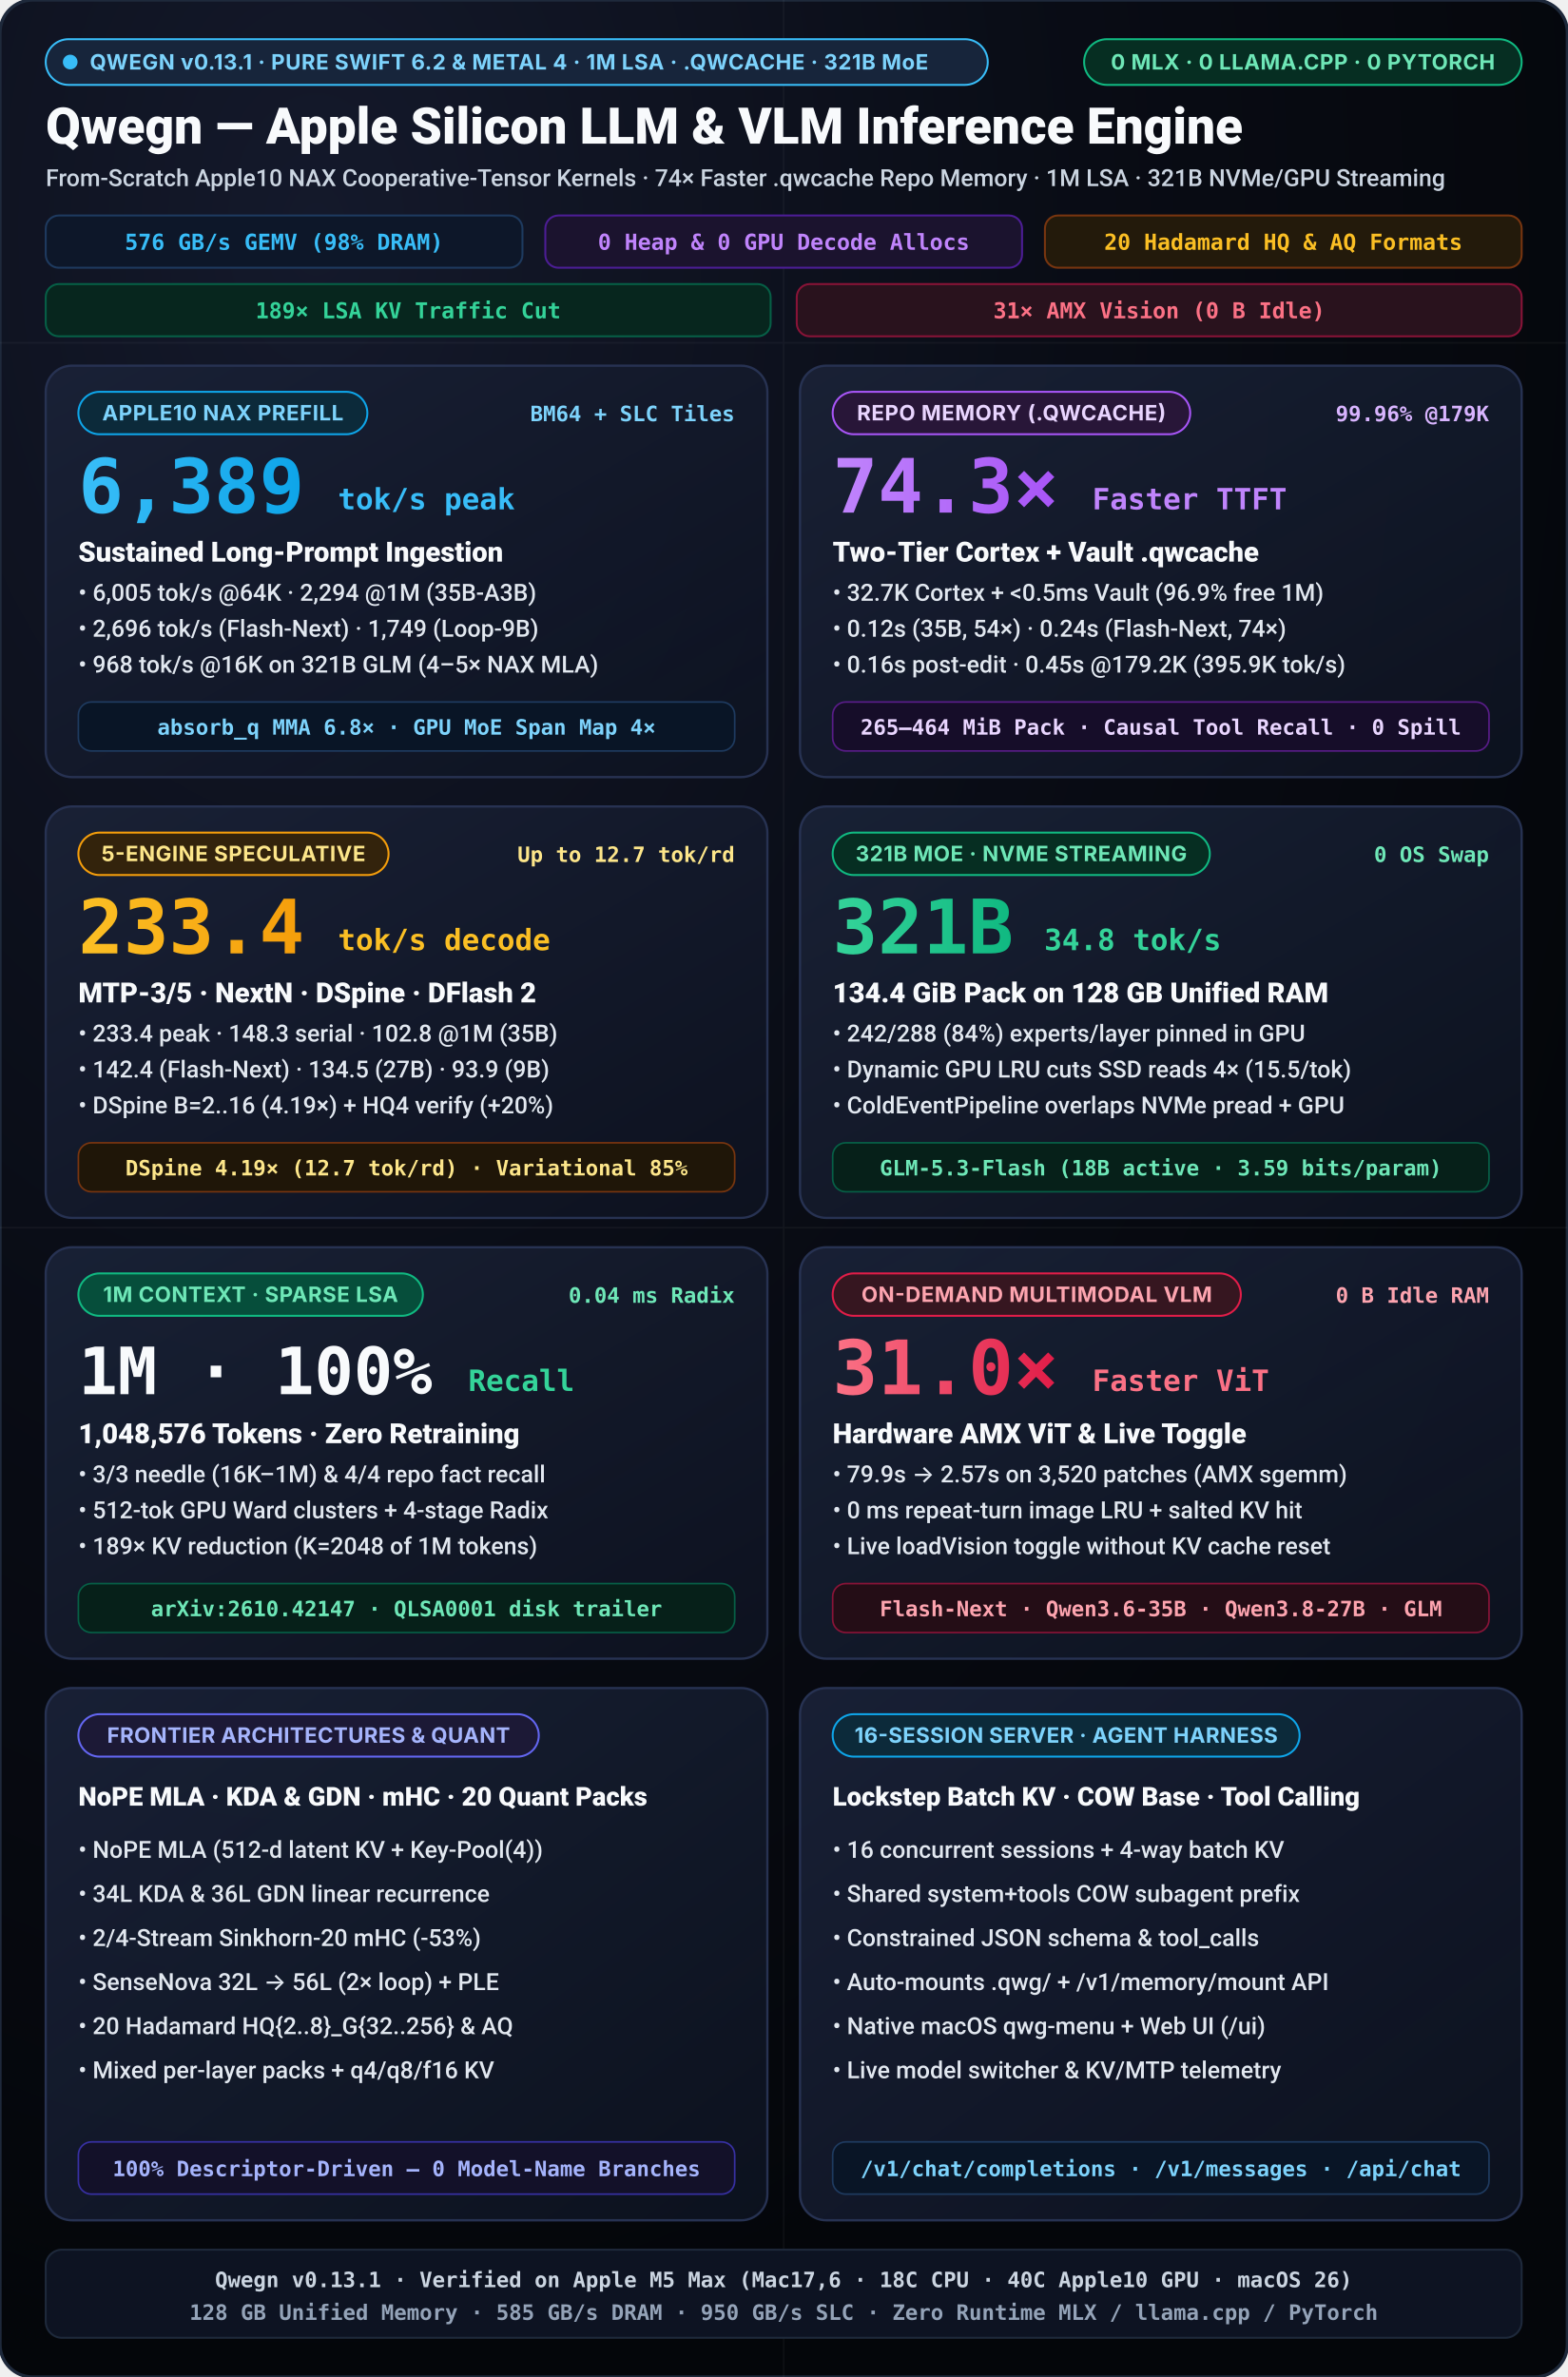
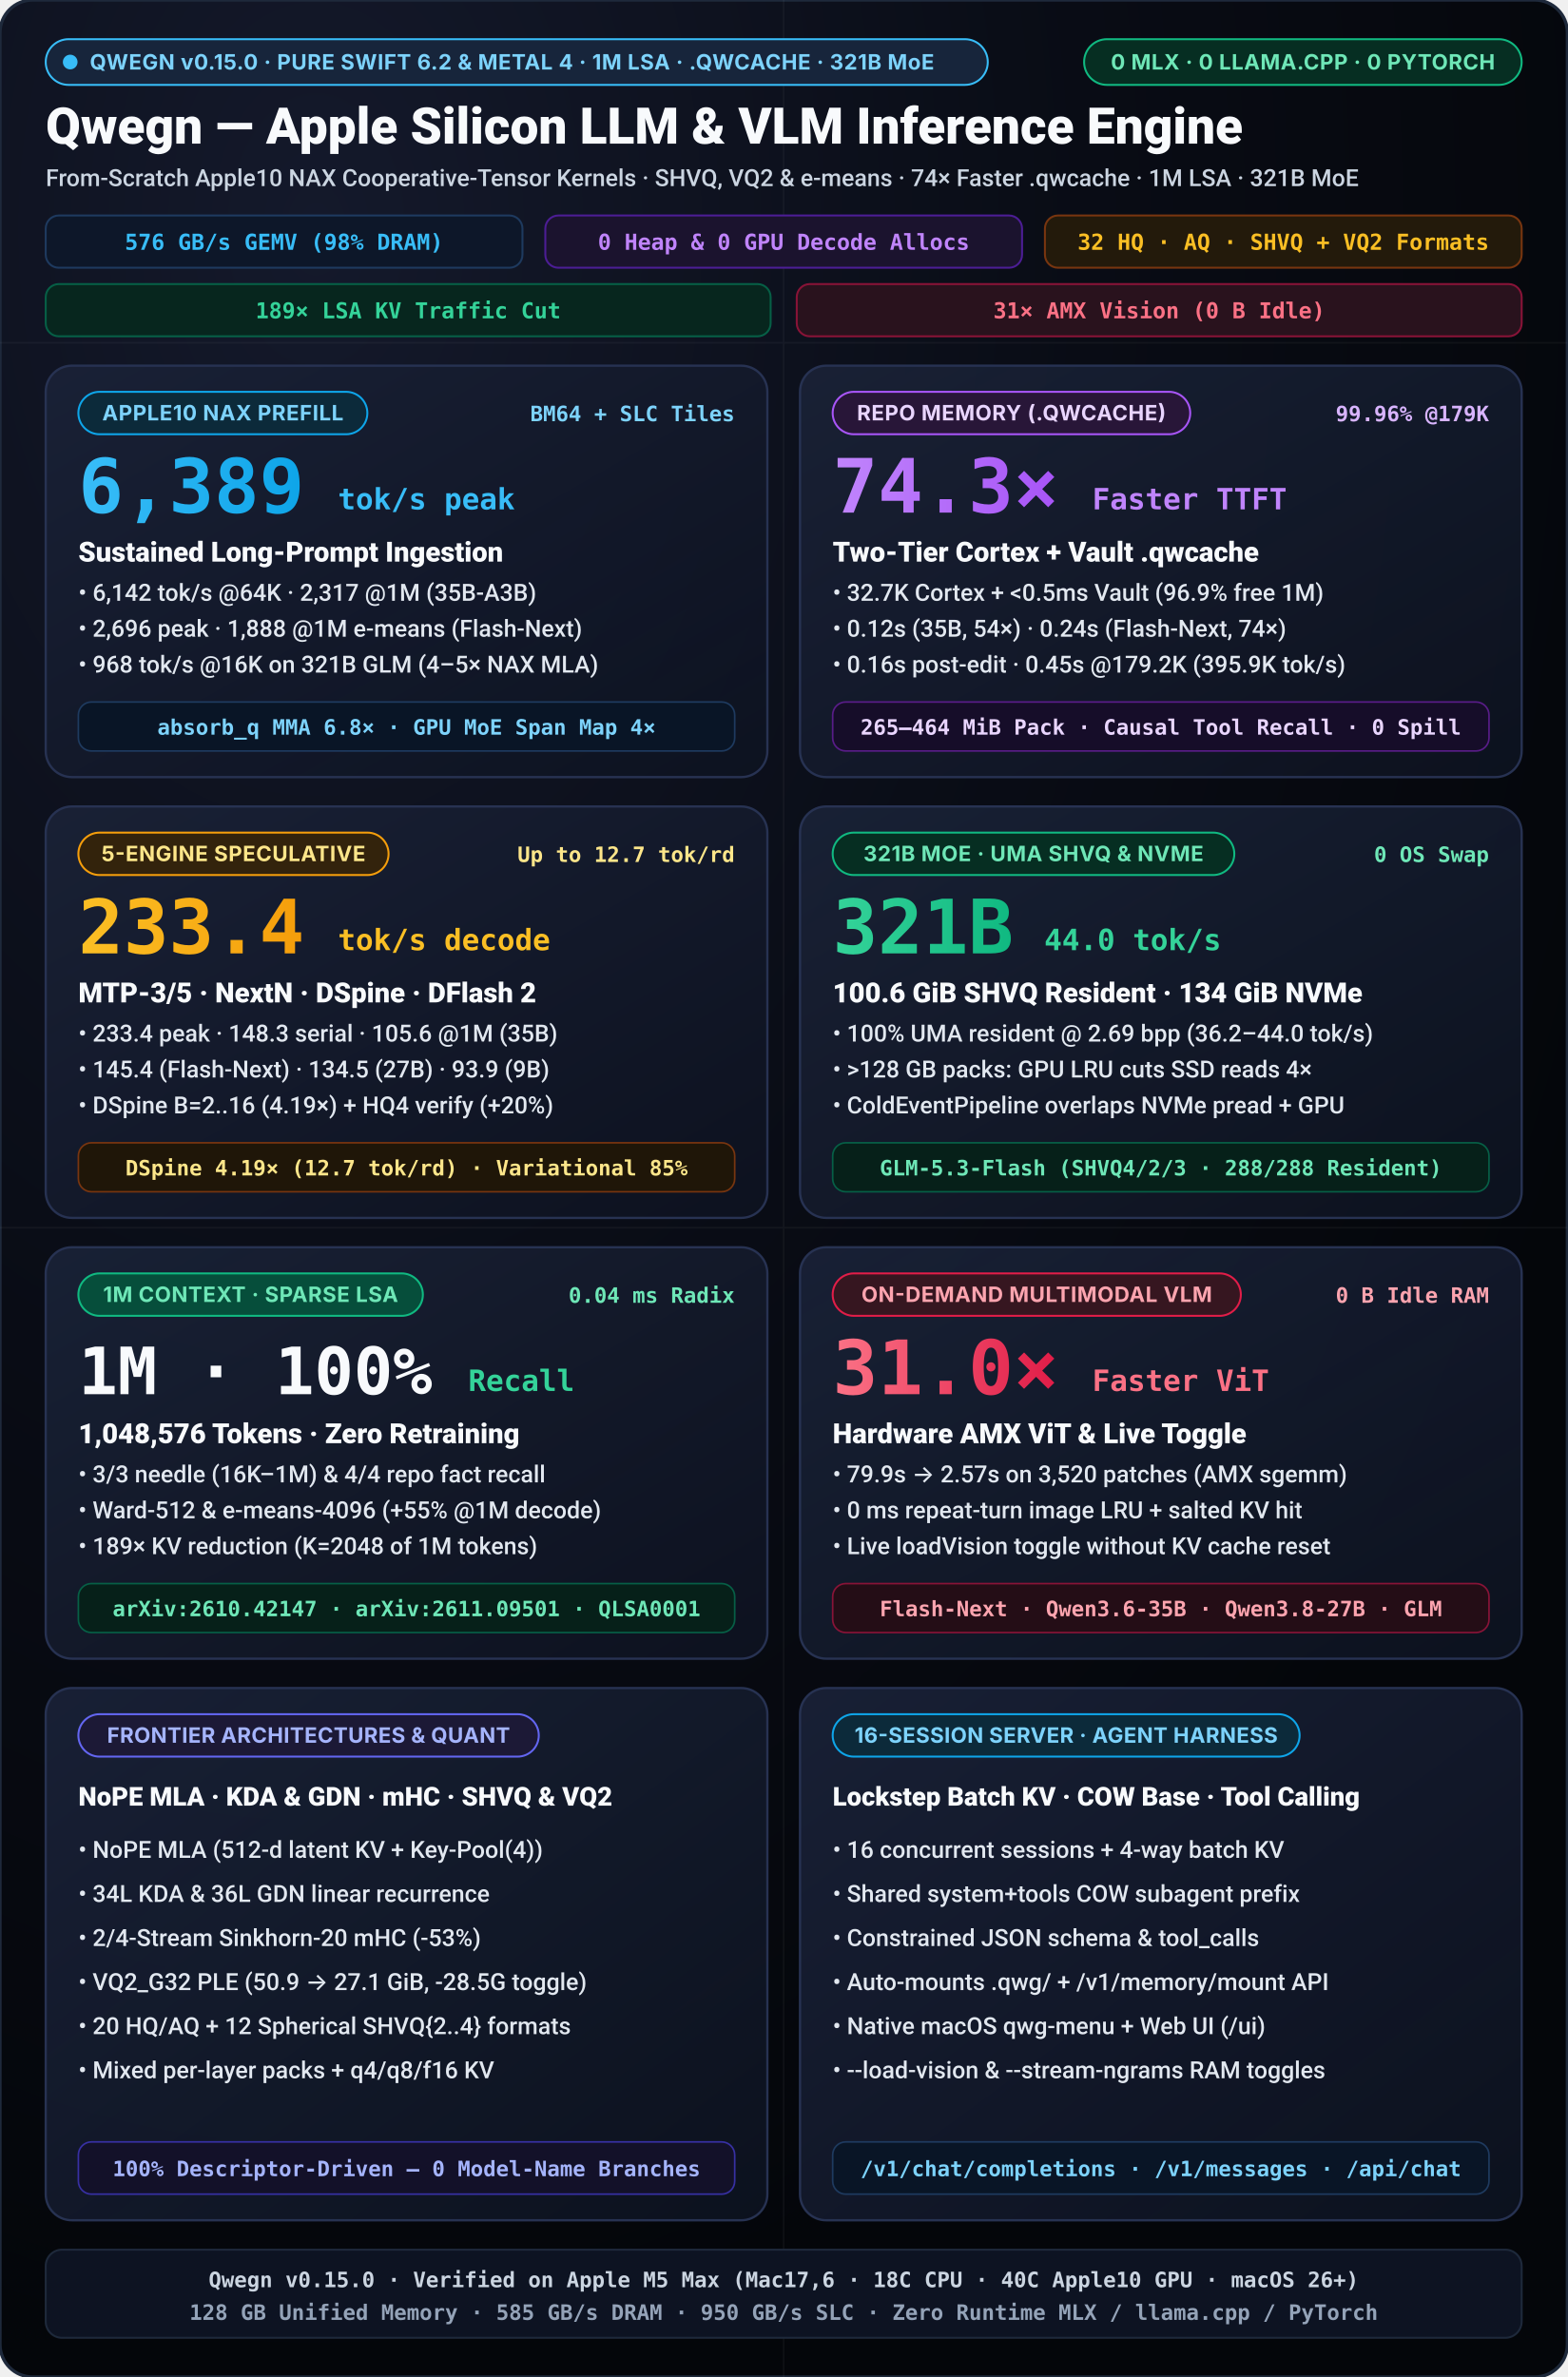
<svg xmlns="http://www.w3.org/2000/svg" viewBox="0 0 960 1456" width="960" height="1456">
  <defs>
    <radialGradient id="bgGlow" cx="20%" cy="10%" r="90%">
      <stop offset="0%" stop-color="#14192b" />
      <stop offset="55%" stop-color="#090c15" />
      <stop offset="100%" stop-color="#04060a" />
    </radialGradient>
    <linearGradient id="cardGrad" x1="0%" y1="0%" x2="100%" y2="100%">
      <stop offset="0%" stop-color="#192136" stop-opacity="0.96" />
      <stop offset="100%" stop-color="#0d1220" stop-opacity="0.90" />
    </linearGradient>
    <linearGradient id="cyanGrad" x1="0%" y1="0%" x2="100%" y2="0%">
      <stop offset="0%" stop-color="#38bdf8" />
      <stop offset="100%" stop-color="#0ea5e9" />
    </linearGradient>
    <linearGradient id="purpleGrad" x1="0%" y1="0%" x2="100%" y2="0%">
      <stop offset="0%" stop-color="#c084fc" />
      <stop offset="100%" stop-color="#a855f7" />
    </linearGradient>
    <linearGradient id="amberGrad" x1="0%" y1="0%" x2="100%" y2="0%">
      <stop offset="0%" stop-color="#fbbf24" />
      <stop offset="100%" stop-color="#f59e0b" />
    </linearGradient>
    <linearGradient id="emeraldGrad" x1="0%" y1="0%" x2="100%" y2="0%">
      <stop offset="0%" stop-color="#34d399" />
      <stop offset="100%" stop-color="#10b981" />
    </linearGradient>
    <linearGradient id="roseGrad" x1="0%" y1="0%" x2="100%" y2="0%">
      <stop offset="0%" stop-color="#fb7185" />
      <stop offset="100%" stop-color="#e11d48" />
    </linearGradient>
  </defs>
  <style>
    svg { text-rendering: geometricPrecision; -webkit-font-smoothing: antialiased; }
    .title { font-family: -apple-system, BlinkMacSystemFont, "SF Pro Display", "Segoe UI", Roboto, sans-serif; font-weight: 800; }
    .subtitle { font-family: -apple-system, BlinkMacSystemFont, "SF Pro Text", "Segoe UI", Roboto, sans-serif; font-weight: 500; }
    .sans { font-family: -apple-system, BlinkMacSystemFont, "SF Pro Display", "Inter", "Segoe UI", system-ui, sans-serif; }
    .mono { font-family: "SF Mono", "JetBrains Mono", Menlo, Consolas, monospace; font-weight: 600; }
  </style>
  <rect width="960" height="1456" rx="20" fill="url(#bgGlow)" stroke="#1e293b" stroke-width="2" />
  <g opacity="0.04" stroke="#ffffff" stroke-width="1">
    <line x1="0" y1="210" x2="960" y2="210" />
    <line x1="0" y1="752" x2="960" y2="752" />
    <line x1="480" y1="0" x2="480" y2="1456" />
  </g>
  <g transform="translate(28, 24)">
    <rect x="0.0" y="0.0" width="577" height="28" rx="14.0" fill="#17253b" stroke="#38bdf8" stroke-width="1.2" />
    <circle cx="15.0" cy="14.0" r="4.5" fill="#38bdf8" />
-     <text x="27.0" y="18.6" class="sans" font-size="13" font-weight="700" fill="#7dd3fc" letter-spacing="0.3">QWEGN v0.13.1 · PURE SWIFT 6.2 &amp; METAL 4 · 1M LSA · .QWCACHE · 321B MoE</text>
+     <text x="27.0" y="18.6" class="sans" font-size="13" font-weight="700" fill="#7dd3fc" letter-spacing="0.3">QWEGN v0.15.0 · PURE SWIFT 6.2 &amp; METAL 4 · 1M LSA · .QWCACHE · 321B MoE</text>
    <rect x="636.0" y="0.0" width="268" height="28" rx="14.0" fill="#062e22" stroke="#10b981" stroke-width="1.2" />
    <text x="770.0" y="18.6" text-anchor="middle" class="sans" font-size="13" font-weight="700" fill="#6ee7b7" letter-spacing="0.3">0 MLX · 0 LLAMA.CPP · 0 PYTORCH</text>
    <text x="0" y="64" fill="#f8fafc" class="title" font-size="31">Qwegn — Apple Silicon LLM &amp; VLM Inference Engine</text>
-     <text x="0" y="90" fill="#cbd5e1" class="subtitle" font-size="14.5">From-Scratch Apple10 NAX Cooperative-Tensor Kernels · 74× Faster .qwcache Repo Memory · 1M LSA · 321B NVMe/GPU Streaming</text>
+     <text x="0" y="90" fill="#cbd5e1" class="subtitle" font-size="14.5">From-Scratch Apple10 NAX Cooperative-Tensor Kernels · SHVQ, VQ2 &amp; e-means · 74× Faster .qwcache · 1M LSA · 321B MoE</text>
    <g transform="translate(0, 108)">
      <rect x="0" y="0" width="292" height="32" rx="8" fill="#0d1729" stroke="#1e3a5f" stroke-width="1.2" />
      <text x="146" y="21" text-anchor="middle" fill="#38bdf8" class="mono" font-size="13.5">576 GB/s GEMV (98% DRAM)</text>
      <rect x="306" y="0" width="292" height="32" rx="8" fill="#1b132e" stroke="#4c1d95" stroke-width="1.2" />
      <text x="452" y="21" text-anchor="middle" fill="#c084fc" class="mono" font-size="13.5">0 Heap &amp; 0 GPU Decode Allocs</text>
      <rect x="612" y="0" width="292" height="32" rx="8" fill="#231a0b" stroke="#78350f" stroke-width="1.2" />
-       <text x="758" y="21" text-anchor="middle" fill="#fbbf24" class="mono" font-size="13.5">20 Hadamard HQ &amp; AQ Formats</text>
+       <text x="758" y="21" text-anchor="middle" fill="#fbbf24" class="mono" font-size="13.5">32 HQ · AQ · SHVQ + VQ2 Formats</text>
      <rect x="0" y="42" width="444" height="32" rx="8" fill="#07261e" stroke="#065f46" stroke-width="1.2" />
      <text x="222" y="63" text-anchor="middle" fill="#34d399" class="mono" font-size="13.5">189× LSA KV Traffic Cut</text>
      <rect x="460" y="42" width="444" height="32" rx="8" fill="#29121d" stroke="#881337" stroke-width="1.2" />
      <text x="682" y="63" text-anchor="middle" fill="#fb7185" class="mono" font-size="13.5">31× AMX Vision (0 B Idle)</text>
    </g>
  </g>
  <g transform="translate(28, 224)">
    <rect width="442" height="252" rx="16" fill="url(#cardGrad)" stroke="#273252" stroke-width="1.4" />
    <rect x="20.0" y="16.0" width="177" height="26" rx="13.0" fill="#0c2a3a" stroke="#0ea5e9" stroke-width="1.2" />
    <text x="108.5" y="33.5" text-anchor="middle" class="sans" font-size="13" font-weight="700" fill="#7dd3fc" letter-spacing="0.3">APPLE10 NAX PREFILL</text>
    <text x="422" y="34" text-anchor="end" fill="#7dd3fc" class="mono" font-size="13">BM64 + SLC Tiles</text>
    <text x="20" y="90" fill="url(#cyanGrad)" class="title mono" font-size="46">6,389</text>
    <text x="179.0" y="88" fill="#38bdf8" class="title mono" font-size="18">tok/s peak</text>
    <text x="20" y="120" fill="#f8fafc" class="title" font-size="17">Sustained Long-Prompt Ingestion</text>
-     <text x="20" y="144" fill="#e2e8f0" class="subtitle" font-size="14.5">• 6,005 tok/s @64K · 2,294 @1M (35B-A3B)</text>
-     <text x="20" y="166" fill="#e2e8f0" class="subtitle" font-size="14.5">• 2,696 tok/s (Flash-Next) · 1,749 (Loop-9B)</text>
+     <text x="20" y="144" fill="#e2e8f0" class="subtitle" font-size="14.5">• 6,142 tok/s @64K · 2,317 @1M (35B-A3B)</text>
+     <text x="20" y="166" fill="#e2e8f0" class="subtitle" font-size="14.5">• 2,696 peak · 1,888 @1M e-means (Flash-Next)</text>
    <text x="20" y="188" fill="#e2e8f0" class="subtitle" font-size="14.5">• 968 tok/s @16K on 321B GLM (4–5× NAX MLA)</text>
    <rect x="20" y="206" width="402" height="30" rx="8" fill="#091526" stroke="#1e3a5f" stroke-width="1" />
    <text x="221" y="226" text-anchor="middle" fill="#7dd3fc" class="mono" font-size="13">absorb_q MMA 6.8× · GPU MoE Span Map 4×</text>
  </g>
  <g transform="translate(490, 224)">
    <rect width="442" height="252" rx="16" fill="url(#cardGrad)" stroke="#273252" stroke-width="1.4" />
    <rect x="20.0" y="16.0" width="219" height="26" rx="13.0" fill="#281638" stroke="#a855f7" stroke-width="1.2" />
    <text x="129.5" y="33.5" text-anchor="middle" class="sans" font-size="13" font-weight="700" fill="#e9d5ff" letter-spacing="0.3">REPO MEMORY (.QWCACHE)</text>
    <text x="422" y="34" text-anchor="end" fill="#d8b4fe" class="mono" font-size="13">99.96% @179K</text>
    <text x="20" y="90" fill="url(#purpleGrad)" class="title mono" font-size="46">74.3×</text>
    <text x="179.0" y="88" fill="#c084fc" class="title mono" font-size="18">Faster TTFT</text>
    <text x="20" y="120" fill="#f8fafc" class="title" font-size="17">Two-Tier Cortex + Vault .qwcache</text>
    <text x="20" y="144" fill="#e2e8f0" class="subtitle" font-size="14.5">• 32.7K Cortex + &lt;0.5ms Vault (96.9% free 1M)</text>
    <text x="20" y="166" fill="#e2e8f0" class="subtitle" font-size="14.5">• 0.12s (35B, 54×) · 0.24s (Flash-Next, 74×)</text>
    <text x="20" y="188" fill="#e2e8f0" class="subtitle" font-size="14.5">• 0.16s post-edit · 0.45s @179.2K (395.9K tok/s)</text>
    <rect x="20" y="206" width="402" height="30" rx="8" fill="#160d29" stroke="#581c87" stroke-width="1" />
    <text x="221" y="226" text-anchor="middle" fill="#e9d5ff" class="mono" font-size="13">265–464 MiB Pack · Causal Tool Recall · 0 Spill</text>
  </g>
  <g transform="translate(28, 494)">
    <rect width="442" height="252" rx="16" fill="url(#cardGrad)" stroke="#273252" stroke-width="1.4" />
    <rect x="20.0" y="16.0" width="190" height="26" rx="13.0" fill="#33230c" stroke="#f59e0b" stroke-width="1.2" />
    <text x="115.0" y="33.5" text-anchor="middle" class="sans" font-size="13" font-weight="700" fill="#fde68a" letter-spacing="0.3">5-ENGINE SPECULATIVE</text>
    <text x="422" y="34" text-anchor="end" fill="#fde68a" class="mono" font-size="13">Up to 12.7 tok/rd</text>
    <text x="20" y="90" fill="url(#amberGrad)" class="title mono" font-size="46">233.4</text>
    <text x="179.0" y="88" fill="#fbbf24" class="title mono" font-size="18">tok/s decode</text>
    <text x="20" y="120" fill="#f8fafc" class="title" font-size="17">MTP-3/5 · NextN · DSpine · DFlash 2</text>
-     <text x="20" y="144" fill="#e2e8f0" class="subtitle" font-size="14.5">• 233.4 peak · 148.3 serial · 102.8 @1M (35B)</text>
-     <text x="20" y="166" fill="#e2e8f0" class="subtitle" font-size="14.5">• 142.4 (Flash-Next) · 134.5 (27B) · 93.9 (9B)</text>
+     <text x="20" y="144" fill="#e2e8f0" class="subtitle" font-size="14.5">• 233.4 peak · 148.3 serial · 105.6 @1M (35B)</text>
+     <text x="20" y="166" fill="#e2e8f0" class="subtitle" font-size="14.5">• 145.4 (Flash-Next) · 134.5 (27B) · 93.9 (9B)</text>
    <text x="20" y="188" fill="#e2e8f0" class="subtitle" font-size="14.5">• DSpine B=2..16 (4.19×) + HQ4 verify (+20%)</text>
    <rect x="20" y="206" width="402" height="30" rx="8" fill="#1f1608" stroke="#78350f" stroke-width="1" />
    <text x="221" y="226" text-anchor="middle" fill="#fde68a" class="mono" font-size="13">DSpine 4.19× (12.7 tok/rd) · Variational 85%</text>
  </g>
  <g transform="translate(490, 494)">
    <rect width="442" height="252" rx="16" fill="url(#cardGrad)" stroke="#273252" stroke-width="1.4" />
-     <rect x="20.0" y="16.0" width="231" height="26" rx="13.0" fill="#062e22" stroke="#10b981" stroke-width="1.2" />
-     <text x="135.5" y="33.5" text-anchor="middle" class="sans" font-size="13" font-weight="700" fill="#6ee7b7" letter-spacing="0.3">321B MOE · NVME STREAMING</text>
+     <rect x="20.0" y="16.0" width="246" height="26" rx="13.0" fill="#062e22" stroke="#10b981" stroke-width="1.2" />
+     <text x="143.0" y="33.5" text-anchor="middle" class="sans" font-size="13" font-weight="700" fill="#6ee7b7" letter-spacing="0.3">321B MOE · UMA SHVQ &amp; NVME</text>
    <text x="422" y="34" text-anchor="end" fill="#6ee7b7" class="mono" font-size="13">0 OS Swap</text>
    <text x="20" y="90" fill="url(#emeraldGrad)" class="title mono" font-size="46">321B</text>
-     <text x="149.6" y="88" fill="#34d399" class="title mono" font-size="18">34.8 tok/s</text>
-     <text x="20" y="120" fill="#f8fafc" class="title" font-size="17">134.4 GiB Pack on 128 GB Unified RAM</text>
-     <text x="20" y="144" fill="#e2e8f0" class="subtitle" font-size="14.5">• 242/288 (84%) experts/layer pinned in GPU</text>
-     <text x="20" y="166" fill="#e2e8f0" class="subtitle" font-size="14.5">• Dynamic GPU LRU cuts SSD reads 4× (15.5/tok)</text>
+     <text x="149.6" y="88" fill="#34d399" class="title mono" font-size="18">44.0 tok/s</text>
+     <text x="20" y="120" fill="#f8fafc" class="title" font-size="17">100.6 GiB SHVQ Resident · 134 GiB NVMe</text>
+     <text x="20" y="144" fill="#e2e8f0" class="subtitle" font-size="14.5">• 100% UMA resident @ 2.69 bpp (36.2–44.0 tok/s)</text>
+     <text x="20" y="166" fill="#e2e8f0" class="subtitle" font-size="14.5">• &gt;128 GB packs: GPU LRU cuts SSD reads 4×</text>
    <text x="20" y="188" fill="#e2e8f0" class="subtitle" font-size="14.5">• ColdEventPipeline overlaps NVMe pread + GPU</text>
    <rect x="20" y="206" width="402" height="30" rx="8" fill="#062019" stroke="#065f46" stroke-width="1" />
-     <text x="221" y="226" text-anchor="middle" fill="#6ee7b7" class="mono" font-size="13">GLM-5.3-Flash (18B active · 3.59 bits/param)</text>
+     <text x="221" y="226" text-anchor="middle" fill="#6ee7b7" class="mono" font-size="13">GLM-5.3-Flash (SHVQ4/2/3 · 288/288 Resident)</text>
  </g>
  <g transform="translate(28, 764)">
    <rect width="442" height="252" rx="16" fill="url(#cardGrad)" stroke="#273252" stroke-width="1.4" />
    <rect x="20.0" y="16.0" width="211" height="26" rx="13.0" fill="#064e3b" stroke="#10b981" stroke-width="1.2" />
    <text x="125.5" y="33.5" text-anchor="middle" class="sans" font-size="13" font-weight="700" fill="#6ee7b7" letter-spacing="0.3">1M CONTEXT · SPARSE LSA</text>
    <text x="422" y="34" text-anchor="end" fill="#6ee7b7" class="mono" font-size="13">0.04 ms Radix</text>
    <text x="20" y="90" fill="#f8fafc" class="title mono" font-size="40">1M · 100%</text>
    <text x="258.8" y="88" fill="#34d399" class="title mono" font-size="18">Recall</text>
    <text x="20" y="120" fill="#f8fafc" class="title" font-size="17">1,048,576 Tokens · Zero Retraining</text>
    <text x="20" y="144" fill="#e2e8f0" class="subtitle" font-size="14.5">• 3/3 needle (16K–1M) &amp; 4/4 repo fact recall</text>
-     <text x="20" y="166" fill="#e2e8f0" class="subtitle" font-size="14.5">• 512-tok GPU Ward clusters + 4-stage Radix</text>
+     <text x="20" y="166" fill="#e2e8f0" class="subtitle" font-size="14.5">• Ward-512 &amp; e-means-4096 (+55% @1M decode)</text>
    <text x="20" y="188" fill="#e2e8f0" class="subtitle" font-size="14.5">• 189× KV reduction (K=2048 of 1M tokens)</text>
    <rect x="20" y="206" width="402" height="30" rx="8" fill="#062019" stroke="#065f46" stroke-width="1" />
-     <text x="221" y="226" text-anchor="middle" fill="#6ee7b7" class="mono" font-size="13">arXiv:2610.42147 · QLSA0001 disk trailer</text>
+     <text x="221" y="226" text-anchor="middle" fill="#6ee7b7" class="mono" font-size="13">arXiv:2610.42147 · arXiv:2611.09501 · QLSA0001</text>
  </g>
  <g transform="translate(490, 764)">
    <rect width="442" height="252" rx="16" fill="url(#cardGrad)" stroke="#273252" stroke-width="1.4" />
    <rect x="20.0" y="16.0" width="250" height="26" rx="13.0" fill="#361620" stroke="#e11d48" stroke-width="1.2" />
    <text x="145.0" y="33.5" text-anchor="middle" class="sans" font-size="13" font-weight="700" fill="#fda4af" letter-spacing="0.3">ON-DEMAND MULTIMODAL VLM</text>
    <text x="422" y="34" text-anchor="end" fill="#fda4af" class="mono" font-size="13">0 B Idle RAM</text>
    <text x="20" y="90" fill="url(#roseGrad)" class="title mono" font-size="46">31.0×</text>
    <text x="179.0" y="88" fill="#fb7185" class="title mono" font-size="18">Faster ViT</text>
    <text x="20" y="120" fill="#f8fafc" class="title" font-size="17">Hardware AMX ViT &amp; Live Toggle</text>
    <text x="20" y="144" fill="#e2e8f0" class="subtitle" font-size="14.5">• 79.9s → 2.57s on 3,520 patches (AMX sgemm)</text>
    <text x="20" y="166" fill="#e2e8f0" class="subtitle" font-size="14.5">• 0 ms repeat-turn image LRU + salted KV hit</text>
    <text x="20" y="188" fill="#e2e8f0" class="subtitle" font-size="14.5">• Live loadVision toggle without KV cache reset</text>
    <rect x="20" y="206" width="402" height="30" rx="8" fill="#240d16" stroke="#881337" stroke-width="1" />
    <text x="221" y="226" text-anchor="middle" fill="#fda4af" class="mono" font-size="13">Flash-Next · Qwen3.6-35B · Qwen3.8-27B · GLM</text>
  </g>
  <g transform="translate(28, 1034)">
    <rect width="442" height="326" rx="16" fill="url(#cardGrad)" stroke="#273252" stroke-width="1.4" />
    <rect x="20.0" y="16.0" width="282" height="26" rx="13.0" fill="#1c1936" stroke="#6366f1" stroke-width="1.2" />
    <text x="161.0" y="33.5" text-anchor="middle" class="sans" font-size="13" font-weight="700" fill="#a5b4fc" letter-spacing="0.2">FRONTIER ARCHITECTURES &amp; QUANT</text>
-     <text x="20" y="72" fill="#f8fafc" class="title" font-size="16">NoPE MLA · KDA &amp; GDN · mHC · 20 Quant Packs</text>
+     <text x="20" y="72" fill="#f8fafc" class="title" font-size="16">NoPE MLA · KDA &amp; GDN · mHC · SHVQ &amp; VQ2</text>
    <text x="20" y="104" fill="#e2e8f0" class="subtitle" font-size="14.5">• NoPE MLA (512-d latent KV + Key-Pool(4))</text>
    <text x="20" y="131" fill="#e2e8f0" class="subtitle" font-size="14.5">• 34L KDA &amp; 36L GDN linear recurrence</text>
    <text x="20" y="158" fill="#e2e8f0" class="subtitle" font-size="14.5">• 2/4-Stream Sinkhorn-20 mHC (-53%)</text>
-     <text x="20" y="185" fill="#e2e8f0" class="subtitle" font-size="14.5">• SenseNova 32L → 56L (2× loop) + PLE</text>
-     <text x="20" y="212" fill="#e2e8f0" class="subtitle" font-size="14.5">• 20 Hadamard HQ{2..8}_G{32..256} &amp; AQ</text>
+     <text x="20" y="185" fill="#e2e8f0" class="subtitle" font-size="14.5">• VQ2_G32 PLE (50.9 → 27.1 GiB, -28.5G toggle)</text>
+     <text x="20" y="212" fill="#e2e8f0" class="subtitle" font-size="14.5">• 20 HQ/AQ + 12 Spherical SHVQ{2..4} formats</text>
    <text x="20" y="239" fill="#e2e8f0" class="subtitle" font-size="14.5">• Mixed per-layer packs + q4/q8/f16 KV</text>
    <rect x="20" y="278" width="402" height="32" rx="8" fill="#131129" stroke="#3730a3" stroke-width="1" />
    <text x="221" y="299" text-anchor="middle" fill="#a5b4fc" class="mono" font-size="13">100% Descriptor-Driven — 0 Model-Name Branches</text>
  </g>
  <g transform="translate(490, 1034)">
    <rect width="442" height="326" rx="16" fill="url(#cardGrad)" stroke="#273252" stroke-width="1.4" />
    <rect x="20.0" y="16.0" width="286" height="26" rx="13.0" fill="#0c2a3a" stroke="#0ea5e9" stroke-width="1.2" />
    <text x="163.0" y="33.5" text-anchor="middle" class="sans" font-size="13" font-weight="700" fill="#7dd3fc" letter-spacing="0.2">16-SESSION SERVER · AGENT HARNESS</text>
    <text x="20" y="72" fill="#f8fafc" class="title" font-size="16">Lockstep Batch KV · COW Base · Tool Calling</text>
    <text x="20" y="104" fill="#e2e8f0" class="subtitle" font-size="14.5">• 16 concurrent sessions + 4-way batch KV</text>
    <text x="20" y="131" fill="#e2e8f0" class="subtitle" font-size="14.5">• Shared system+tools COW subagent prefix</text>
    <text x="20" y="158" fill="#e2e8f0" class="subtitle" font-size="14.5">• Constrained JSON schema &amp; tool_calls</text>
    <text x="20" y="185" fill="#e2e8f0" class="subtitle" font-size="14.5">• Auto-mounts .qwg/ + /v1/memory/mount API</text>
    <text x="20" y="212" fill="#e2e8f0" class="subtitle" font-size="14.5">• Native macOS qwg-menu + Web UI (/ui)</text>
-     <text x="20" y="239" fill="#e2e8f0" class="subtitle" font-size="14.5">• Live model switcher &amp; KV/MTP telemetry</text>
+     <text x="20" y="239" fill="#e2e8f0" class="subtitle" font-size="14.5">• --load-vision &amp; --stream-ngrams RAM toggles</text>
    <rect x="20" y="278" width="402" height="32" rx="8" fill="#091526" stroke="#1e3a5f" stroke-width="1" />
    <text x="221" y="299" text-anchor="middle" fill="#7dd3fc" class="mono" font-size="13">/v1/chat/completions · /v1/messages · /api/chat</text>
  </g>
  <g transform="translate(28, 1378)">
    <rect x="0" y="0" width="904" height="54" rx="10" fill="#0d1322" stroke="#1e293b" stroke-width="1.2" />
-     <text x="452" y="23" text-anchor="middle" fill="#cbd5e1" class="mono" font-size="13">Qwegn v0.13.1 · Verified on Apple M5 Max (Mac17,6 · 18C CPU · 40C Apple10 GPU · macOS 26)</text>
+     <text x="452" y="23" text-anchor="middle" fill="#cbd5e1" class="mono" font-size="13">Qwegn v0.15.0 · Verified on Apple M5 Max (Mac17,6 · 18C CPU · 40C Apple10 GPU · macOS 26+)</text>
    <text x="452" y="43" text-anchor="middle" fill="#94a3b8" class="mono" font-size="13">128 GB Unified Memory · 585 GB/s DRAM · 950 GB/s SLC · Zero Runtime MLX / llama.cpp / PyTorch</text>
  </g>
</svg>
